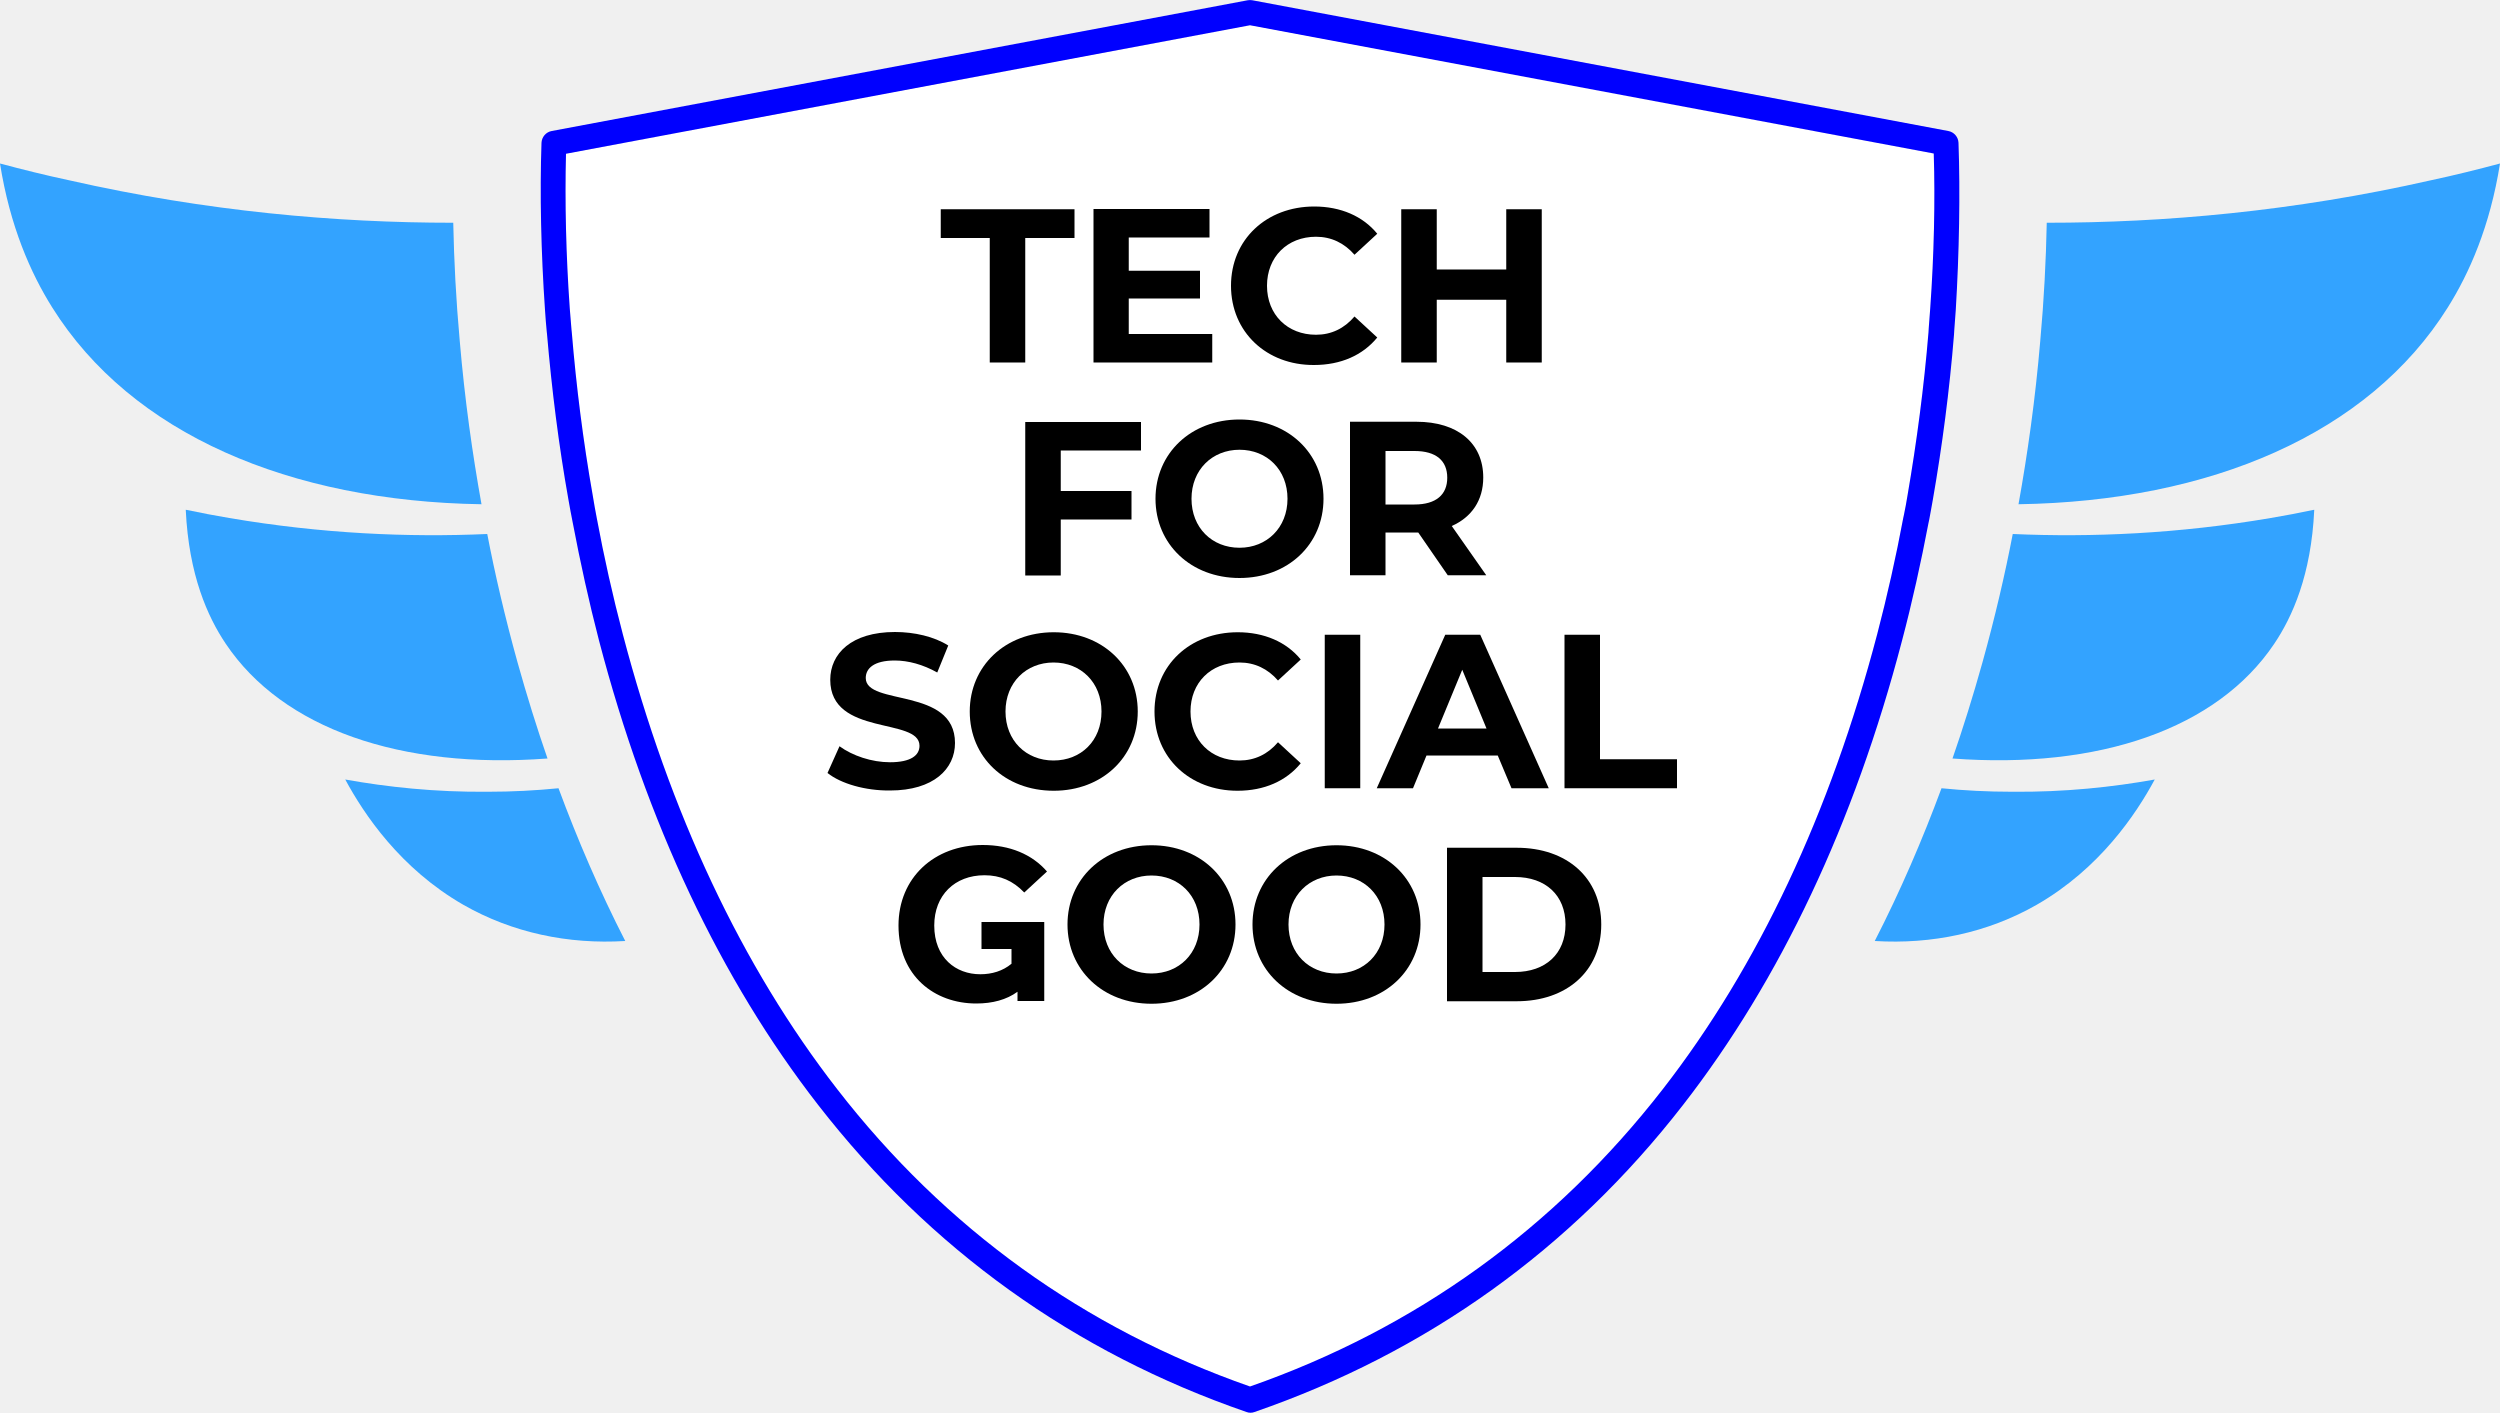
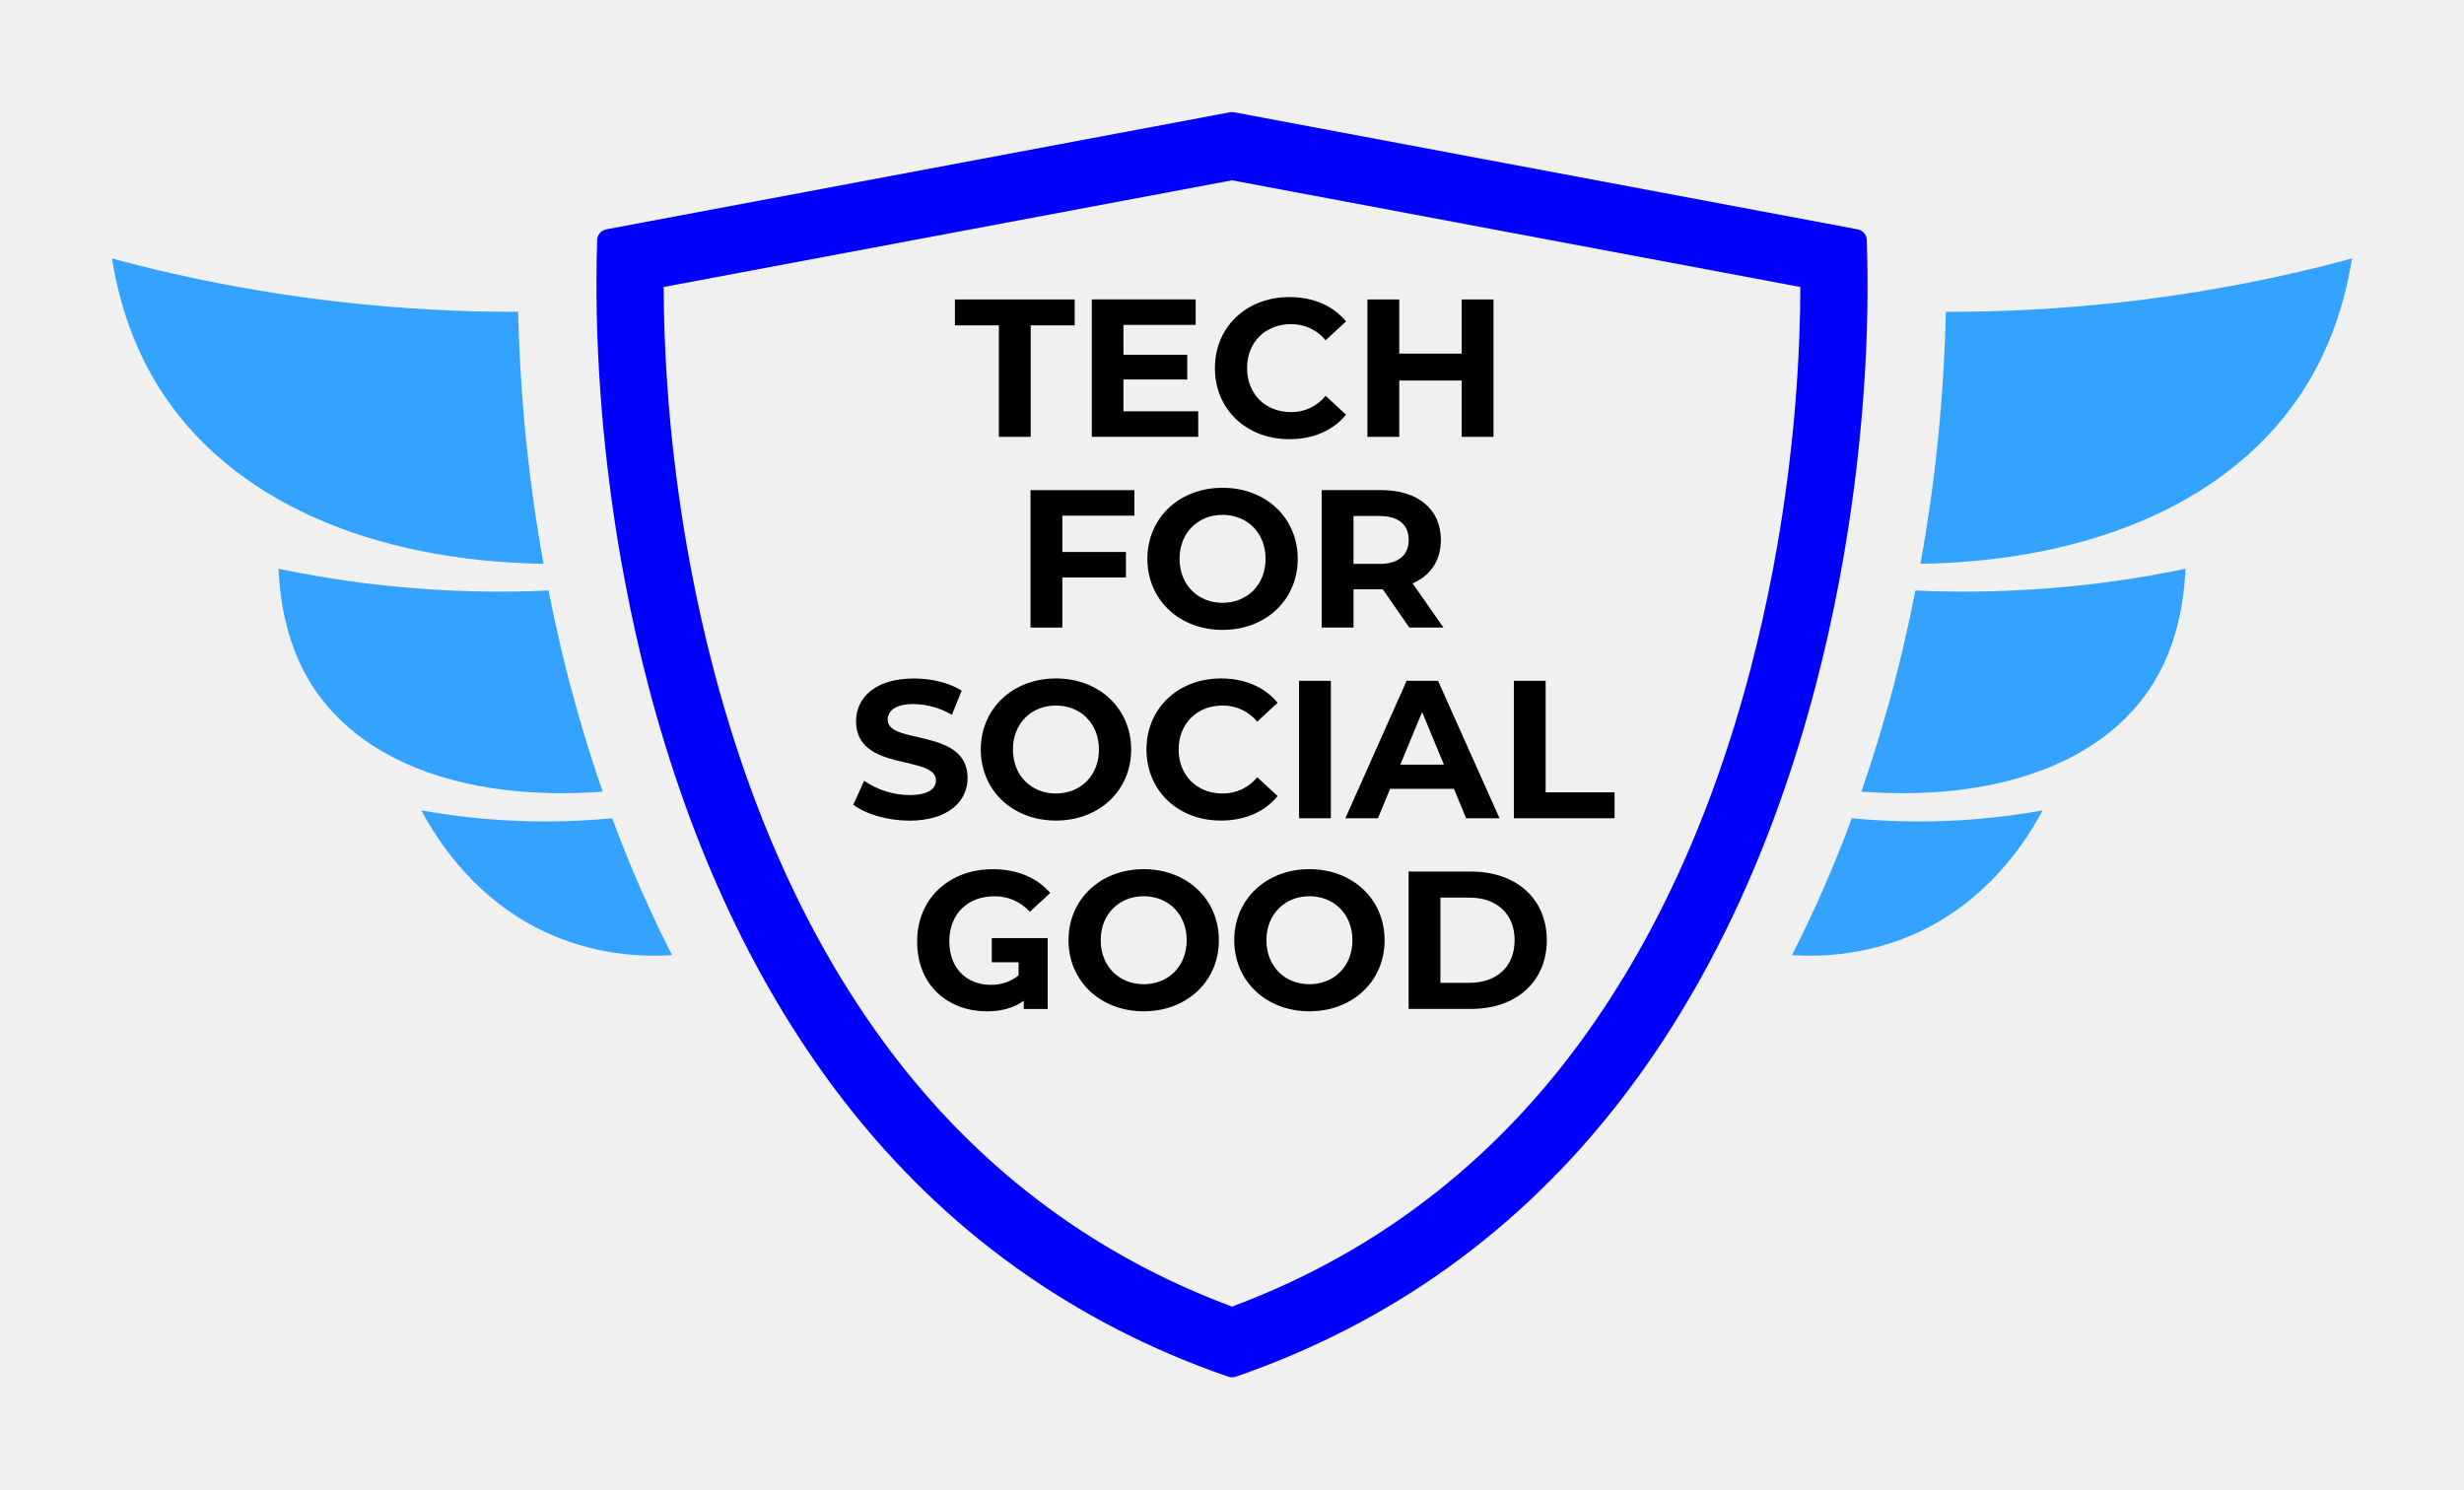
- <svg xmlns="http://www.w3.org/2000/svg" version="1.1" id="Layer_1" x="0px" y="0px" viewBox="0 0 1000 564.9" style="enable-background:new 0 0 1000 564.9;" xml:space="preserve">
-   <style type="text/css">
- 	.st0{fill:#FFFFFF;}
- 	.st1{fill:#33A3FF;}
- 	.st2{fill:#0000FF;}
- </style>
-   <g>
-     <path class="st0" d="M772.1,123.2c-0.2,2.7-0.4,5.3-0.6,8l-0.1,1.7c-1.8,21.8-4.7,43.8-8.4,65.3c-0.4,2.6-0.9,5.1-1.4,7.6l-0.3,1.4   c-2.9,15.5-6.4,31.1-10.4,46.4c-18.8,71.6-47.6,132.9-85.8,182.1c-43.3,55.7-98.8,95.7-165.1,118.9   c-66.4-23.2-121.9-63.2-165.1-118.9c-38.2-49.2-67-110.5-85.8-182.1c-4-15.2-7.5-30.8-10.4-46.4c-0.6-3-1.1-6-1.6-9   c-3.8-21.5-6.6-43.6-8.4-65.4l-0.1-0.9c-0.2-2.9-0.5-5.8-0.7-8.6c-1.5-21.1-2-42.9-1.5-61.8L500,10.1l273.5,51.3   C774.1,80.3,773.6,102,772.1,123.2" />
-     <path class="st1" d="M1000,65.4c-4,25.2-12.3,43.9-20.9,57.6c-31.7,50.6-95,77.5-171.7,78.7c3.6-20,6.7-41.8,8.7-65.3   c1.5-16.5,2.3-32.3,2.6-47.3c46.7,0,98.6-4.5,153.7-17C981.8,70.1,991,67.8,1000,65.4" />
-     <path class="st1" d="M925.7,203.9c-1.2,26.1-8.8,42.9-16,53.6c-22.8,34-70.1,50.3-128.7,45.9c4.2-12.1,8.2-24.9,12-38.5   c5-18,9-35.2,12.1-51.3c31.5,1.4,66.2-0.1,103.2-6.4C914.2,206.2,920,205.1,925.7,203.9" />
-     <path class="st1" d="M861.9,311.8c-7.5,13.9-22,35.6-47.2,50.1c-19.6,11.2-41.9,15.9-64.8,14.5c10.3-20.1,19.1-40.6,26.7-61.1   c9,0.9,18.5,1.4,28.2,1.4C826,316.9,845.2,314.8,861.9,311.8" />
-     <path class="st1" d="M0,65.4c4,25.2,12.3,43.9,20.9,57.6c31.7,50.6,95,77.5,171.7,78.7c-3.6-20-6.7-41.8-8.7-65.3   c-1.5-16.5-2.3-32.3-2.6-47.3c-46.7,0-98.6-4.5-153.7-17C18.2,70.1,9,67.8,0,65.4" />
-     <path class="st1" d="M74.3,203.9c1.2,26.1,8.8,42.9,16,53.6c22.8,34,70.1,50.3,128.7,45.9c-4.2-12.1-8.2-24.9-12-38.5   c-5-18-9-35.2-12.1-51.3c-31.5,1.4-66.2-0.1-103.2-6.4C85.8,206.2,80,205.1,74.3,203.9" />
-     <path class="st1" d="M138.1,311.8c7.5,13.9,22,35.6,47.2,50.1c19.6,11.2,41.9,15.9,64.8,14.5c-10.3-20.1-19.1-40.6-26.7-61.1   c-9.1,0.9-18.5,1.4-28.2,1.4C174,316.9,154.8,314.8,138.1,311.8" />
-     <path class="st2" d="M783.4,57.1c-0.1-2.3-1.8-4.3-4.1-4.7L500.9,0.1c-0.6-0.1-1.2-0.1-1.8,0L220.7,52.4c-2.3,0.4-4,2.4-4.1,4.7   c-0.7,20.1-0.2,43.9,1.4,66.9c0.2,2.9,0.4,5.8,0.7,8.7l0.1,0.9c1.9,22.2,4.7,44.6,8.6,66.4c0.5,3,1.1,6,1.7,9.1   c3,15.8,6.5,31.7,10.5,47.1c19.1,73,48.6,135.5,87.6,185.7c44.8,57.7,102.4,99.1,171.4,122.9c0.5,0.2,1.1,0.3,1.6,0.3   s1.1-0.1,1.6-0.3c68.9-23.8,126.6-65.1,171.4-122.8c39-50.2,68.5-112.7,87.6-185.7c4.1-15.5,7.6-31.4,10.6-47.1l0.3-1.4   c0.5-2.5,0.9-5.1,1.4-7.7c3.8-21.8,6.7-44,8.5-66.2l0.1-1.7c0.2-2.7,0.4-5.4,0.6-8.1C783.7,100.9,784.1,77.2,783.4,57.1    M772.1,123.2c-0.2,2.7-0.4,5.3-0.6,8l-0.1,1.7c-1.8,21.8-4.7,43.8-8.4,65.3c-0.4,2.6-0.9,5.1-1.4,7.6l-0.3,1.4   c-2.9,15.5-6.4,31.1-10.4,46.4c-18.8,71.6-47.6,132.9-85.8,182.1c-43.3,55.7-98.8,95.7-165.1,118.9   c-66.4-23.2-121.9-63.2-165.1-118.9c-38.2-49.2-67-110.5-85.8-182.1c-4-15.2-7.5-30.8-10.4-46.4c-0.6-3-1.1-6-1.6-9   c-3.8-21.5-6.6-43.6-8.4-65.4l-0.1-0.9c-0.2-2.9-0.5-5.8-0.7-8.6c-1.5-21.1-2-42.9-1.5-61.8L500,10.1l273.5,51.3   C774.1,80.3,773.6,102,772.1,123.2" />
-     <polygon points="395.9,95.2 376.3,95.2 376.3,83.7 429.8,83.7 429.8,95.2 410.1,95.2 410.1,145 395.9,145 395.9,95.2  " />
-     <polygon points="484.9,133.6 484.9,145 437.4,145 437.4,83.6 483.8,83.6 483.8,95 451.5,95 451.5,108.3 480,108.3 480,119.4    451.5,119.4 451.5,133.6  " />
-     <path d="M492.4,114.3c0-18.5,14.2-31.7,33.3-31.7c10.6,0,19.5,3.9,25.2,10.9l-9.1,8.4c-4.1-4.7-9.3-7.2-15.4-7.2   c-11.5,0-19.6,8.1-19.6,19.6c0,11.6,8.2,19.6,19.6,19.6c6.1,0,11.3-2.5,15.4-7.3l9.1,8.4c-5.8,7.1-14.6,11-25.3,11   C506.6,146.1,492.4,132.8,492.4,114.3" />
-     <polygon points="616.7,83.7 616.7,145 602.5,145 602.5,119.9 574.7,119.9 574.7,145 560.5,145 560.5,83.7 574.7,83.7 574.7,107.8    602.5,107.8 602.5,83.7  " />
-     <polygon points="424.3,180.2 424.3,196.4 452.6,196.4 452.6,207.8 424.3,207.8 424.3,230.2 410.1,230.2 410.1,168.8 456.4,168.8    456.4,180.2  " />
-     <path d="M462.2,199.5c0-18.2,14.2-31.7,33.6-31.7c19.3,0,33.6,13.4,33.6,31.7c0,18.3-14.3,31.7-33.6,31.7   C476.4,231.2,462.2,217.7,462.2,199.5 M515,199.5c0-11.6-8.2-19.6-19.2-19.6c-10.9,0-19.2,8-19.2,19.6c0,11.6,8.2,19.6,19.2,19.6   C506.7,219.1,515,211.1,515,199.5" />
-     <path d="M579.1,230.1l-11.8-17.1h-0.7h-12.4v17.1H540v-61.4h26.6c16.4,0,26.7,8.5,26.7,22.3c0,9.2-4.7,15.9-12.6,19.4l13.8,19.7   H579.1z M565.8,180.4h-11.6v21.4h11.6c8.7,0,13.1-4,13.1-10.7C578.9,184.3,574.5,180.4,565.8,180.4" />
-     <path d="M331,309.2l4.8-10.7c5.2,3.8,12.9,6.4,20.2,6.4c8.4,0,11.8-2.8,11.8-6.6c0-11.5-35.7-3.6-35.7-26.4   c0-10.4,8.4-19.1,25.9-19.1c7.7,0,15.6,1.8,21.3,5.4l-4.4,10.8c-5.7-3.2-11.6-4.8-17-4.8c-8.4,0-11.6,3.2-11.6,7   c0,11.3,35.7,3.5,35.7,26c0,10.3-8.5,19-26,19C346.2,316.3,336.4,313.5,331,309.2" />
-     <path d="M387.9,284.6c0-18.2,14.2-31.7,33.6-31.7c19.3,0,33.6,13.4,33.6,31.7c0,18.3-14.3,31.7-33.6,31.7   C402,316.3,387.9,302.9,387.9,284.6 M440.6,284.6c0-11.6-8.2-19.6-19.2-19.6c-10.9,0-19.2,8-19.2,19.6c0,11.6,8.2,19.6,19.2,19.6   C432.4,304.2,440.6,296.3,440.6,284.6" />
-     <path d="M461.8,284.6c0-18.5,14.2-31.7,33.3-31.7c10.6,0,19.5,3.9,25.2,10.9l-9.1,8.4c-4.1-4.7-9.3-7.2-15.4-7.2   c-11.5,0-19.6,8.1-19.6,19.6c0,11.6,8.2,19.6,19.6,19.6c6.1,0,11.3-2.5,15.4-7.3l9.1,8.4c-5.8,7.1-14.6,11-25.3,11   C476,316.3,461.8,303.1,461.8,284.6" />
-     <rect x="529.9" y="253.9" width="14.2" height="61.4" />
-     <path d="M599.1,302.2h-28.5l-5.4,13.1h-14.5l27.4-61.4h14l27.4,61.4h-14.9L599.1,302.2z M594.6,291.4l-9.7-23.5l-9.7,23.5H594.6z" />
-     <polygon points="625.8,253.9 640,253.9 640,303.7 670.8,303.7 670.8,315.3 625.8,315.3 625.8,253.9  " />
-     <path d="M427,369.8c0-18.2,14.2-31.7,33.6-31.7c19.3,0,33.6,13.4,33.6,31.7s-14.3,31.7-33.6,31.7C441.2,401.5,427,388,427,369.8    M479.8,369.8c0-11.6-8.2-19.6-19.2-19.6c-10.9,0-19.2,8-19.2,19.6c0,11.6,8.2,19.6,19.2,19.6S479.8,381.4,479.8,369.8" />
-     <path d="M501,369.8c0-18.2,14.2-31.7,33.6-31.7c19.3,0,33.6,13.4,33.6,31.7s-14.3,31.7-33.6,31.7C515.2,401.5,501,388,501,369.8    M553.8,369.8c0-11.6-8.2-19.6-19.2-19.6c-10.9,0-19.2,8-19.2,19.6c0,11.6,8.2,19.6,19.2,19.6S553.8,381.4,553.8,369.8" />
-     <path d="M578.8,339.1h27.9c20.1,0,33.8,12.1,33.8,30.7c0,18.6-13.8,30.7-33.8,30.7h-27.9V339.1z M606,388.8   c12.2,0,20.2-7.3,20.2-19c0-11.7-8-19-20.2-19h-13v38H606z" />
-     <path d="M417.7,368.8v31.6H407v-3.7c-4.4,3.2-10,4.7-16.5,4.7c-16.7,0-31.1-11-31.1-31.2c0-19,14.2-32.2,33.7-32.2   c10.8,0,19.7,3.7,25.7,10.6l-9.1,8.4c-4.5-4.7-9.6-6.9-15.9-6.9c-11.9,0-20.1,8-20.1,20.1c0,13,8.7,19.5,18.4,19.5   c4.7,0,9-1.3,12.5-4.2v-5.9h-12v-10.8H417.7z" />
-   </g>
+ <svg xmlns="http://www.w3.org/2000/svg" width="1100" height="665" viewBox="0 0 1100 665">
+   <path d="M833.39,107.13a5.008,5.008,0,0,0-4.07-4.73L550.92,50.13a4.747,4.747,0,0,0-1.84,0L270.68,102.4a5.048,5.048,0,0,0-4.09,4.73,659.04,659.04,0,0,0,1.36,66.86c.2,2.87.42,5.77.66,8.67l.06.92c1.86,22.21,4.73,44.55,8.55,66.39.52,3,1.1,6.01,1.68,9.07,2.95,15.84,6.51,31.69,10.53,47.09,19.1,72.97,48.55,135.46,87.55,185.71,44.77,57.74,102.43,99.06,171.38,122.86a5.302,5.302,0,0,0,3.28,0c68.91-23.76,126.57-65.08,171.38-122.84,39-50.25,68.45-112.74,87.55-185.71,4.06-15.52,7.62-31.39,10.57-47.13l.26-1.44c.46-2.54.94-5.07,1.4-7.67,3.82-21.76,6.67-44.04,8.53-66.23l.12-1.66c.22-2.74.44-5.42.62-8.13A645.34,645.34,0,0,0,833.39,107.13Zm-31.26,64.68c-.11,1.72-.24,3.37-.37,5.01l-.21,2.8-.14,1.64c-1.76,21.17-4.51,42.53-8.18,63.46-.31,1.79-.62,3.49-.94,5.19l-.66,3.64c-2.83,15.06-6.23,30.2-10.1,45.01-18.07,69.03-45.74,127.88-82.22,174.91-39.4,50.75-89.6,87.71-149.31,109.92-59.73-22.23-109.93-59.19-149.31-109.94-36.49-47.04-64.15-105.89-82.21-174.92-3.84-14.69-7.24-29.84-10.1-45.04-.51-2.68-1.03-5.51-1.59-8.72-3.66-20.86-6.41-42.2-8.19-63.44l-.07-1.07c-.23-2.84-.45-5.62-.64-8.38-1.02-14.56-1.57-29.62-1.61-43.74L550,80.51l253.73,47.63C803.7,142.19,803.15,157.23,802.13,171.81Z" fill="blue" />
+   <path d="M1050,115.395c-4.036,25.214-12.347,43.895-20.939,57.621-31.748,50.608-95.023,77.481-171.705,78.72,3.614-20.04,6.676-41.848,8.731-65.254,1.45-16.516,2.264-32.298,2.597-47.252a691.88,691.88,0,0,0,153.69-16.969Q1036.525,119.056,1050,115.395Z" fill="#33a3ff" />
+   <path d="M975.676,253.933c-1.199,26.093-8.811,42.896-15.984,53.625-22.757,34.045-70.069,50.269-128.729,45.913,4.168-12.074,8.208-24.902,11.988-38.461,5.021-18.007,8.995-35.19,12.148-51.348a483.413,483.413,0,0,0,103.156-6.407Q967.141,255.732,975.676,253.933Z" fill="#33a3ff" />
+   <path d="M911.901,361.843c-7.472,13.926-21.958,35.604-47.152,50.089-19.6,11.249-41.897,15.944-64.774,14.545A567.597,567.597,0,0,0,826.708,365.36c9.051.859,18.461,1.359,28.211,1.419A314.318,314.318,0,0,0,911.901,361.843Z" fill="#33a3ff" />
+   <path d="M50,115.395c4.036,25.214,12.347,43.895,20.939,57.621,31.748,50.608,95.023,77.481,171.705,78.72-3.614-20.04-6.676-41.848-8.731-65.254-1.45-16.516-2.264-32.298-2.597-47.252a691.88,691.88,0,0,1-153.69-16.969Q63.475,119.056,50,115.395Z" fill="#33a3ff" />
+   <path d="M124.324,253.933c1.199,26.093,8.811,42.896,15.984,53.625,22.757,34.045,70.069,50.269,128.729,45.913-4.168-12.074-8.208-24.902-11.988-38.461-5.021-18.007-8.995-35.19-12.148-51.348a483.413,483.413,0,0,1-103.156-6.407Q132.859,255.732,124.324,253.933Z" fill="#33a3ff" />
+   <path d="M188.099,361.843c7.472,13.926,21.958,35.604,47.152,50.089,19.6,11.249,41.897,15.944,64.774,14.545A567.597,567.597,0,0,1,273.292,365.36c-9.051.859-18.461,1.359-28.211,1.419A314.318,314.318,0,0,1,188.099,361.843Z" fill="#33a3ff" />
+   <path d="M445.946,145.266h-19.64V133.698h53.465V145.266h-19.64v49.789H445.926V145.266Z" />
+   <path d="M534.915,183.647v11.388H487.404V133.678h46.373v11.388H501.529v13.326H530.02v11.049h-28.491v14.206Z" />
+   <path d="M542.368,164.367c0-18.501,14.206-31.728,33.306-31.728,10.609,0,19.46,3.856,25.234,10.869l-9.111,8.411a19.732,19.732,0,0,0-15.424-7.193c-11.488,0-19.64,8.072-19.64,19.64s8.152,19.64,19.64,19.64a19.56,19.56,0,0,0,15.424-7.273l9.111,8.411c-5.794,7.093-14.645,10.949-25.334,10.949C556.573,196.094,542.368,182.868,542.368,164.367Z" />
+   <path d="M666.741,133.698v61.357H652.535V169.901H624.664v25.154H610.458V133.698h14.205v24.195h27.872V133.698Z" />
+   <path d="M474.257,230.239v16.223h28.391v11.388h-28.391v22.357H460.052V218.851h46.373v11.388Z" />
+   <path d="M512.218,249.52c0-18.221,14.205-31.728,33.566-31.728,19.28,0,33.566,13.406,33.566,31.728s-14.285,31.728-33.566,31.728C526.424,281.247,512.218,267.741,512.218,249.52Zm52.766,0c0-11.648-8.232-19.64-19.2-19.64-10.949,0-19.2,7.972-19.2,19.64,0,11.648,8.232,19.64,19.2,19.64C556.733,269.14,564.985,261.168,564.985,249.52Z" />
+   <path d="M629.139,280.188l-11.828-17.082H604.245v17.082H590.039V218.831h26.553c16.383,0,26.653,8.491,26.653,22.257,0,9.211-4.655,15.944-12.627,19.38l13.766,19.72H629.139Zm-13.326-49.789H604.245v21.378h11.568c8.671,0,13.067-4.036,13.067-10.689C628.88,234.355,624.484,230.399,615.813,230.399Z" />
+   <path d="M380.952,359.288l4.815-10.689a36.039,36.039,0,0,0,20.239,6.394c8.411,0,11.828-2.797,11.828-6.573,0-11.488-35.664-3.596-35.664-26.373,0-10.429,8.411-19.101,25.854-19.101,7.712,0,15.604,1.838,21.298,5.434l-4.375,10.789a34.697,34.697,0,0,0-17.003-4.815c-8.411,0-11.648,3.157-11.648,7.013,0,11.309,35.664,3.496,35.664,26.033,0,10.25-8.511,19.021-26.033,19.021C396.217,366.38,386.387,363.503,380.952,359.288Z" />
+   <path d="M437.854,334.653c0-18.221,14.206-31.728,33.566-31.728,19.28,0,33.566,13.406,33.566,31.728S490.7,366.38,471.42,366.38C452.04,366.38,437.854,352.894,437.854,334.653Zm52.746,0c0-11.648-8.232-19.64-19.2-19.64-10.949,0-19.2,7.972-19.2,19.64,0,11.648,8.232,19.64,19.2,19.64S490.601,346.321,490.601,334.653Z" />
+   <path d="M511.819,334.653c0-18.501,14.206-31.728,33.306-31.728,10.609,0,19.46,3.856,25.234,10.869l-9.111,8.412a19.731,19.731,0,0,0-15.424-7.193c-11.488,0-19.64,8.072-19.64,19.64s8.152,19.64,19.64,19.64a19.56,19.56,0,0,0,15.424-7.273l9.111,8.412c-5.794,7.093-14.645,10.949-25.334,10.949C526.024,366.38,511.819,353.154,511.819,334.653Z" />
+   <path d="M579.929,303.984h14.206v61.357H579.929Z" />
+   <path d="M649.079,352.195h-28.491l-5.434,13.146H600.608L627.96,303.984h14.026l27.432,61.357H654.513Zm-4.475-10.789-9.73-23.496-9.73,23.496Z" />
+   <path d="M675.812,303.984h14.206v49.789h30.769v11.568H675.832V303.984Z" />
+   <path d="M477.014,419.806c0-18.221,14.206-31.728,33.566-31.728,19.28,0,33.566,13.406,33.566,31.728S529.86,451.534,510.58,451.534C491.22,451.534,477.014,438.027,477.014,419.806Zm52.766,0c0-11.648-8.232-19.64-19.2-19.64-10.949,0-19.2,7.972-19.2,19.64,0,11.648,8.232,19.64,19.2,19.64S529.78,431.454,529.78,419.806Z" />
+   <path d="M550.999,419.806c0-18.221,14.206-31.728,33.566-31.728,19.28,0,33.566,13.406,33.566,31.728s-14.286,31.728-33.566,31.728C565.205,451.534,550.999,438.027,550.999,419.806Zm52.766,0c0-11.648-8.232-19.64-19.2-19.64-10.949,0-19.2,7.972-19.2,19.64,0,11.648,8.232,19.64,19.2,19.64S603.765,431.454,603.765,419.806Z" />
+   <path d="M628.84,389.137h27.872c20.08,0,33.825,12.088,33.825,30.669s-13.766,30.669-33.825,30.669H628.84Zm27.172,49.689c12.188,0,20.16-7.273,20.16-19.021s-7.972-19.021-20.16-19.021H643.045v38.041h12.967Z" />
+   <path d="M467.714,418.845v31.648H457.025v-3.676c-4.375,3.237-9.99,4.735-16.483,4.735-16.743,0-31.108-11.049-31.108-31.208,0-19.021,14.206-32.247,33.745-32.247,10.789,0,19.72,3.676,25.674,10.609l-9.111,8.412a20.784,20.784,0,0,0-15.864-6.933c-11.928,0-20.079,7.972-20.079,20.079,0,12.967,8.671,19.46,18.401,19.46a19.275,19.275,0,0,0,12.527-4.216v-5.874H442.759V418.845Z" />
</svg>
